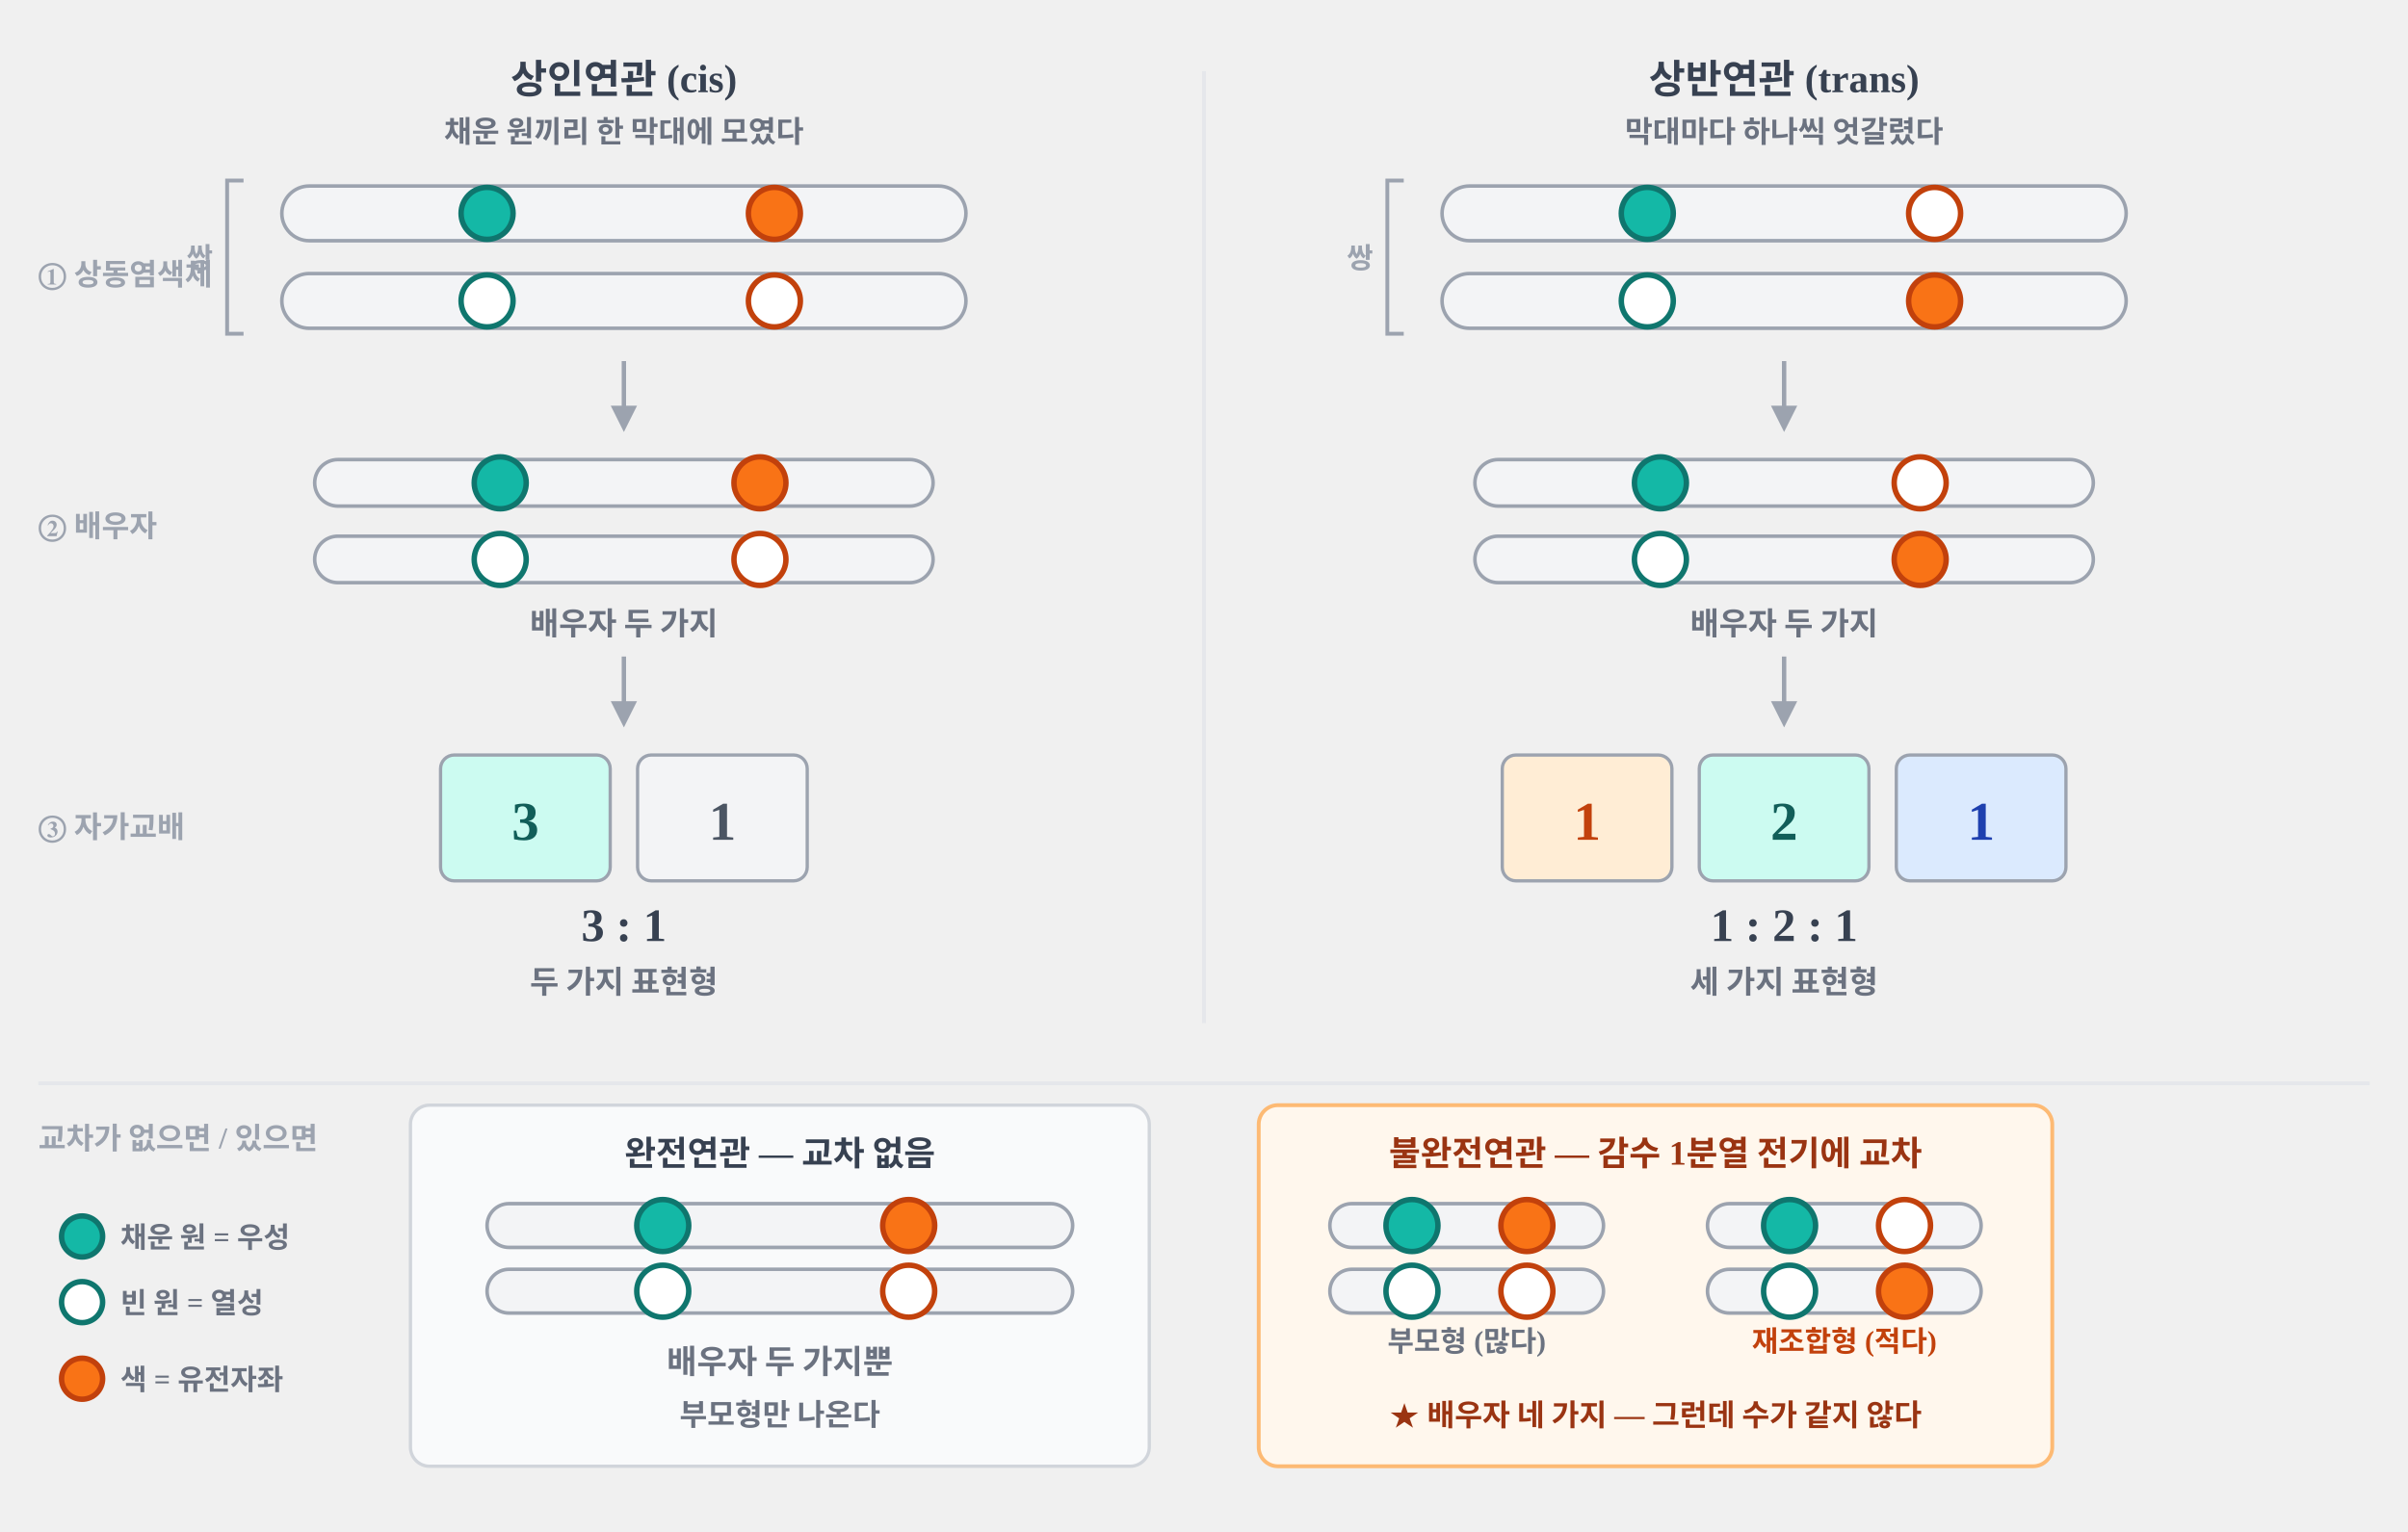
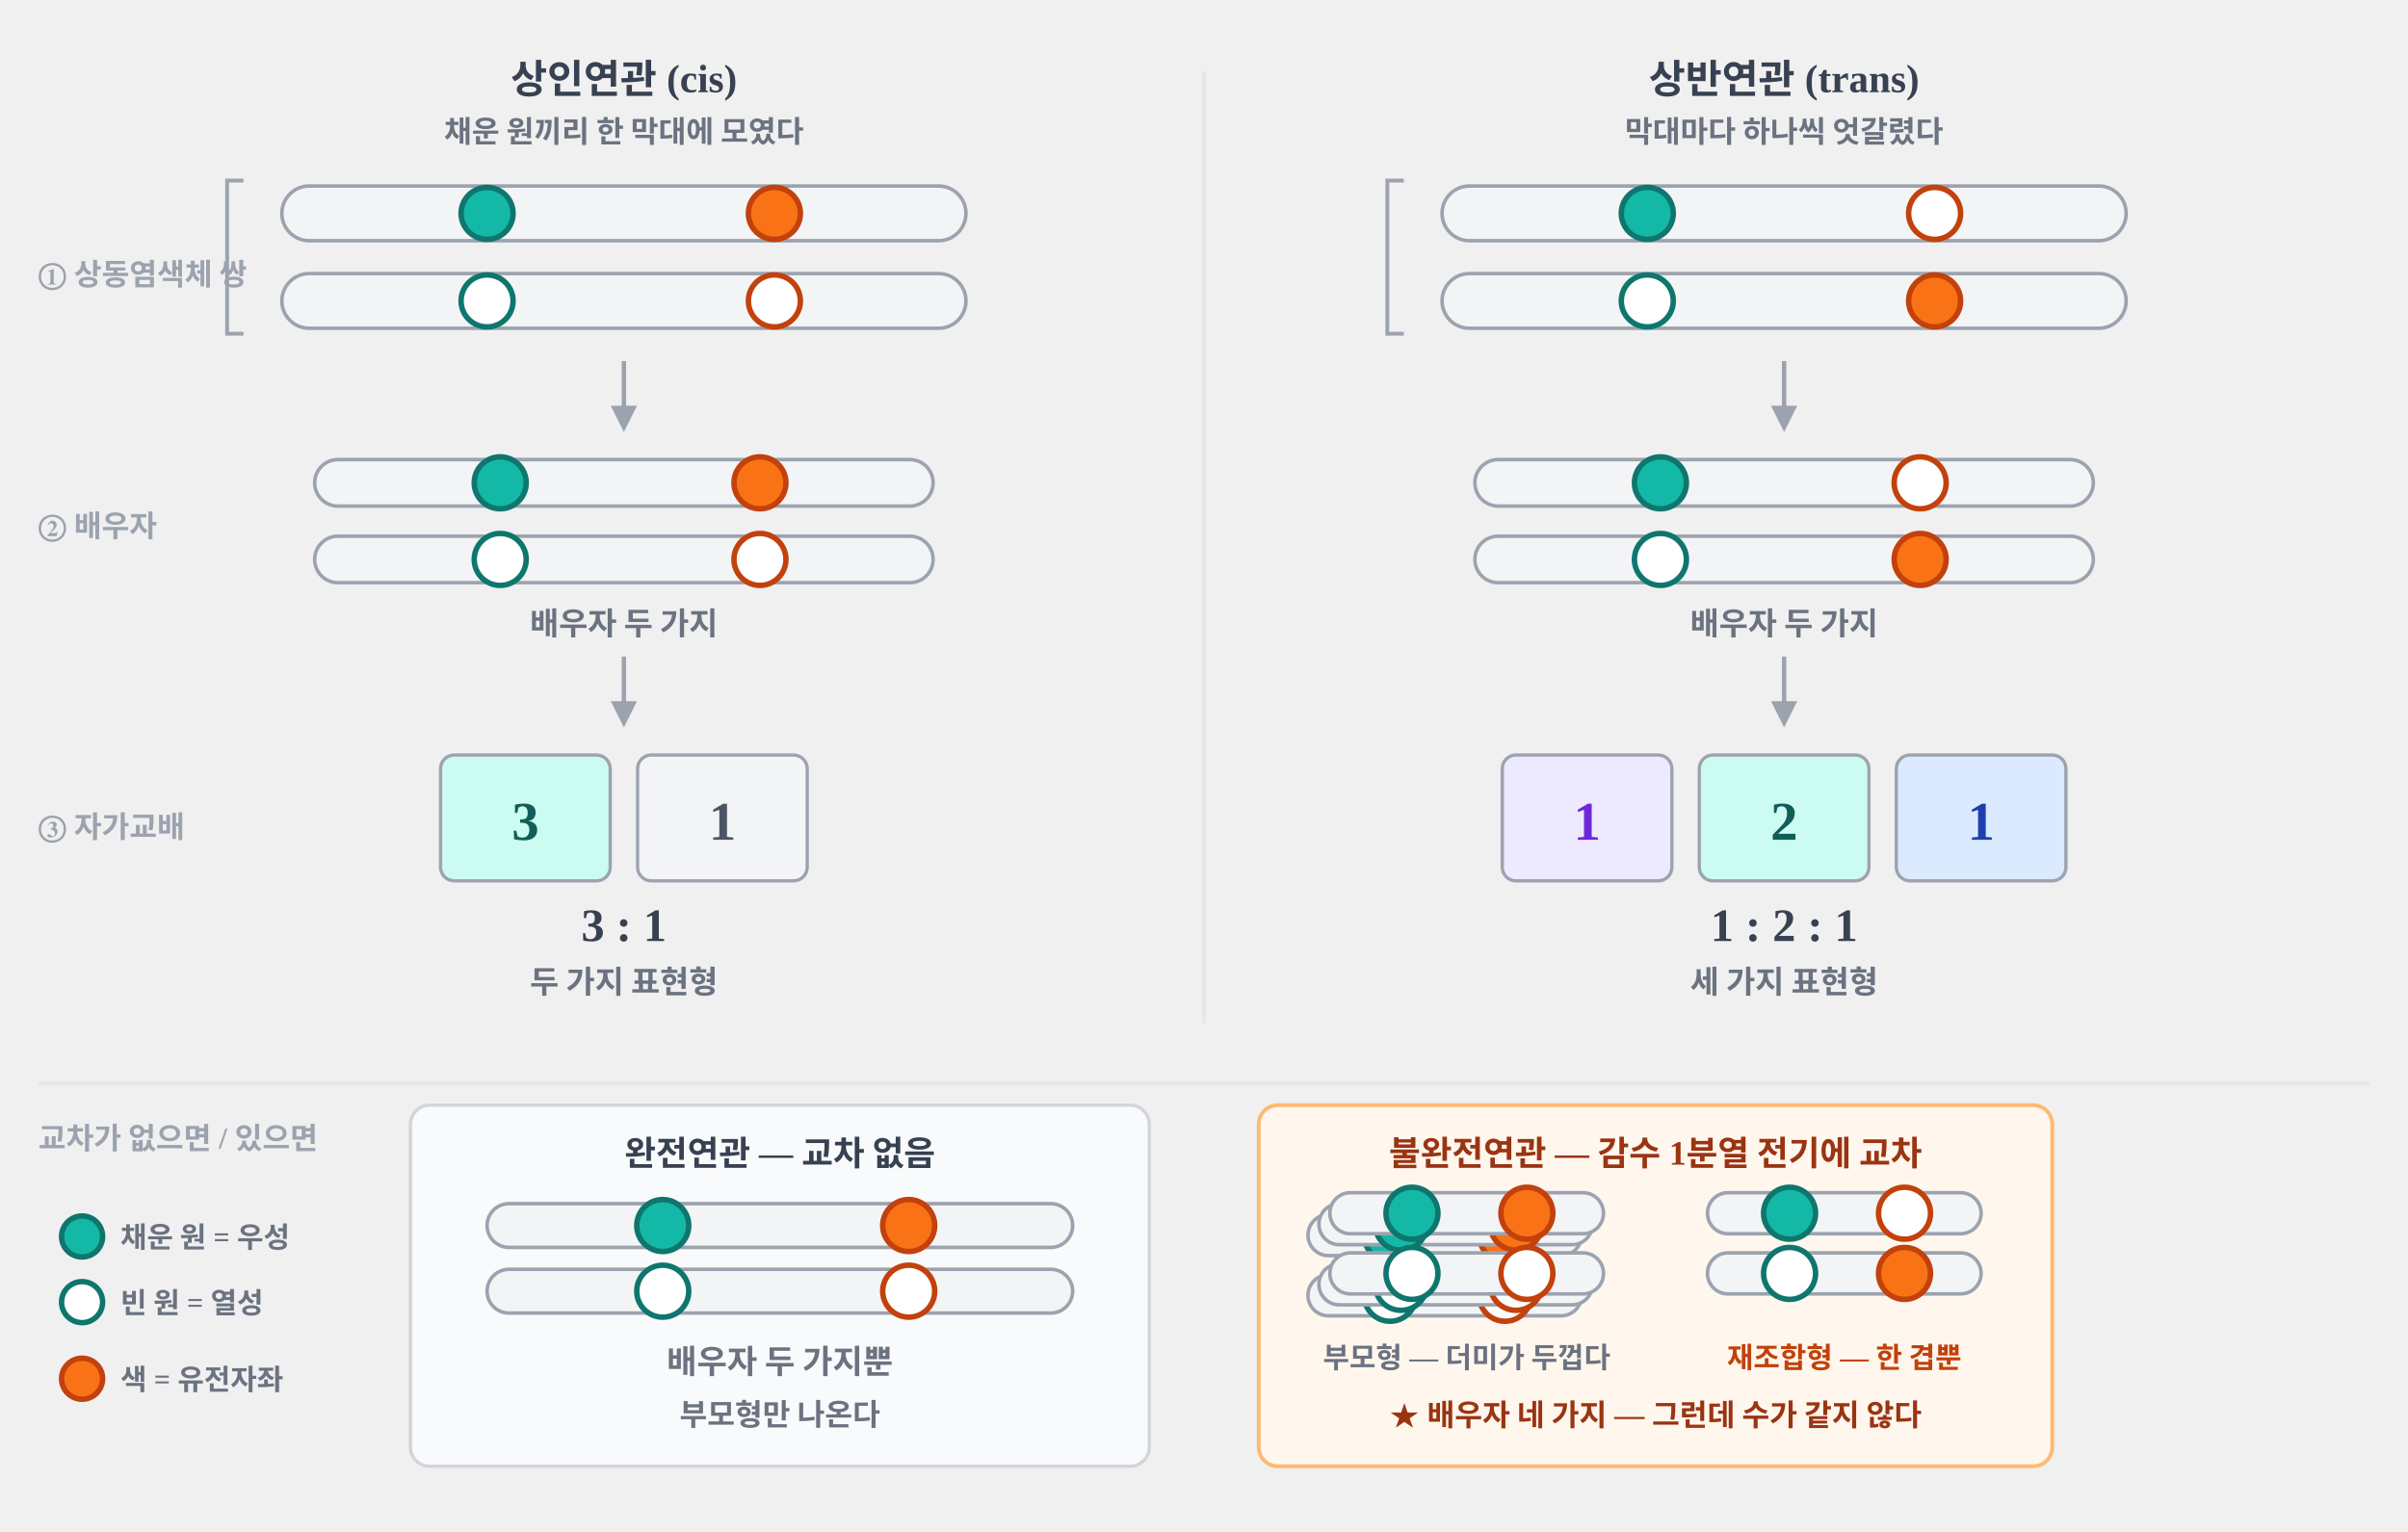
<svg viewBox="0 0 880 560" role="img" aria-labelledby="td5 dd5">
  <defs>
    <marker id="ar" viewBox="0 0 10 10" refX="8" refY="5" markerWidth="6" markerHeight="6" orient="auto">
      <path d="M0 0 L10 5 L0 10 z" fill="#9CA3AF" />
    </marker>
  </defs>
  <text x="228" y="34" text-anchor="middle" font-size="14.5" font-weight="700" fill="#374151">상인연관 (cis)</text>
  <text x="228" y="52" text-anchor="middle" font-size="11" font-weight="700" fill="#6B7280">채운 원끼리 한 막대에 모였다</text>
  <text x="652" y="34" text-anchor="middle" font-size="14.5" font-weight="700" fill="#374151">상반연관 (trans)</text>
  <text x="652" y="52" text-anchor="middle" font-size="11" font-weight="700" fill="#6B7280">막대마다 하나씩 엇갈렸다</text>
  <line x1="440" y1="26" x2="440" y2="374" stroke="#E5E7EB" stroke-width="1.4" />
-   <text x="14" y="104" text-anchor="start" font-size="11" font-weight="700" fill="#9CA3AF">① 상동염색체</text>
+   <text x="14" y="104" text-anchor="start" font-size="11" font-weight="700" fill="#9CA3AF">① 상동염색체 쌍</text>
  <text x="14" y="196" text-anchor="start" font-size="11" font-weight="700" fill="#9CA3AF">② 배우자</text>
  <text x="14" y="306" text-anchor="start" font-size="11" font-weight="700" fill="#9CA3AF">③ 자가교배</text>
  <rect x="103" y="68" width="250" height="20" rx="10" fill="#F3F4F6" stroke="#9CA3AF" stroke-width="1.3" />
  <circle cx="178" cy="78" r="9.5" fill="#14B8A6" stroke="#0F766E" stroke-width="2" />
  <circle cx="283" cy="78" r="9.5" fill="#F97316" stroke="#C2410C" stroke-width="2" />
  <rect x="103" y="100" width="250" height="20" rx="10" fill="#F3F4F6" stroke="#9CA3AF" stroke-width="1.3" />
  <circle cx="178" cy="110" r="9.5" fill="#FFFFFF" stroke="#0F766E" stroke-width="2" />
  <circle cx="283" cy="110" r="9.5" fill="#FFFFFF" stroke="#C2410C" stroke-width="2" />
  <path d="M89 66 L83 66 L83 122 L89 122" fill="none" stroke="#9CA3AF" stroke-width="1.4" />
-   <text x="73" y="98" text-anchor="middle" font-size="10.5" font-weight="700" fill="#9CA3AF">쌍</text>
  <path d="M228 132 L228 156" stroke="#9CA3AF" stroke-width="1.6" fill="none" marker-end="url(#ar)" />
  <rect x="115" y="168" width="226" height="17" rx="8.5" fill="#F3F4F6" stroke="#9CA3AF" stroke-width="1.3" />
  <circle cx="182.8" cy="176.5" r="9.5" fill="#14B8A6" stroke="#0F766E" stroke-width="2" />
  <circle cx="277.72" cy="176.5" r="9.5" fill="#F97316" stroke="#C2410C" stroke-width="2" />
  <rect x="115" y="196" width="226" height="17" rx="8.5" fill="#F3F4F6" stroke="#9CA3AF" stroke-width="1.3" />
  <circle cx="182.8" cy="204.5" r="9.5" fill="#FFFFFF" stroke="#0F766E" stroke-width="2" />
  <circle cx="277.72" cy="204.5" r="9.5" fill="#FFFFFF" stroke="#C2410C" stroke-width="2" />
  <text x="228" y="232" text-anchor="middle" font-size="11.5" font-weight="700" fill="#6B7280">배우자 두 가지</text>
  <path d="M228 240 L228 264" stroke="#9CA3AF" stroke-width="1.6" fill="none" marker-end="url(#ar)" />
  <rect x="161" y="276" width="62" height="46" rx="5" fill="#CCFBF1" stroke="#9CA3AF" stroke-width="1.2" />
  <text x="192" y="307" text-anchor="middle" font-size="20" font-weight="700" fill="#115E59">3</text>
  <rect x="233" y="276" width="62" height="46" rx="5" fill="#F3F4F6" stroke="#9CA3AF" stroke-width="1.2" />
  <text x="264" y="307" text-anchor="middle" font-size="20" font-weight="700" fill="#4B5563">1</text>
  <text x="228" y="344" text-anchor="middle" font-size="17" font-weight="700" fill="#374151">3 : 1</text>
  <text x="228" y="363" text-anchor="middle" font-size="11.5" font-weight="700" fill="#6B7280">두 가지 표현형</text>
  <rect x="527" y="68" width="250" height="20" rx="10" fill="#F3F4F6" stroke="#9CA3AF" stroke-width="1.3" />
  <circle cx="602" cy="78" r="9.5" fill="#14B8A6" stroke="#0F766E" stroke-width="2" />
  <circle cx="707" cy="78" r="9.5" fill="#FFFFFF" stroke="#C2410C" stroke-width="2" />
  <rect x="527" y="100" width="250" height="20" rx="10" fill="#F3F4F6" stroke="#9CA3AF" stroke-width="1.3" />
  <circle cx="602" cy="110" r="9.5" fill="#FFFFFF" stroke="#0F766E" stroke-width="2" />
  <circle cx="707" cy="110" r="9.5" fill="#F97316" stroke="#C2410C" stroke-width="2" />
  <path d="M513 66 L507 66 L507 122 L513 122" fill="none" stroke="#9CA3AF" stroke-width="1.4" />
-   <text x="497" y="98" text-anchor="middle" font-size="10.5" font-weight="700" fill="#9CA3AF">쌍</text>
  <path d="M652 132 L652 156" stroke="#9CA3AF" stroke-width="1.6" fill="none" marker-end="url(#ar)" />
  <rect x="539" y="168" width="226" height="17" rx="8.5" fill="#F3F4F6" stroke="#9CA3AF" stroke-width="1.3" />
  <circle cx="606.8" cy="176.5" r="9.5" fill="#14B8A6" stroke="#0F766E" stroke-width="2" />
  <circle cx="701.72" cy="176.5" r="9.5" fill="#FFFFFF" stroke="#C2410C" stroke-width="2" />
  <rect x="539" y="196" width="226" height="17" rx="8.5" fill="#F3F4F6" stroke="#9CA3AF" stroke-width="1.3" />
  <circle cx="606.8" cy="204.5" r="9.5" fill="#FFFFFF" stroke="#0F766E" stroke-width="2" />
  <circle cx="701.72" cy="204.5" r="9.5" fill="#F97316" stroke="#C2410C" stroke-width="2" />
  <text x="652" y="232" text-anchor="middle" font-size="11.5" font-weight="700" fill="#6B7280">배우자 두 가지</text>
  <path d="M652 240 L652 264" stroke="#9CA3AF" stroke-width="1.6" fill="none" marker-end="url(#ar)" />
-   <rect x="549" y="276" width="62" height="46" rx="5" fill="#FFEDD5" stroke="#9CA3AF" stroke-width="1.2" />
-   <text x="580" y="307" text-anchor="middle" font-size="20" font-weight="700" fill="#C2410C">1</text>
+   <rect x="549" y="276" width="62" height="46" rx="5" fill="#EDE9FE" stroke="#9CA3AF" stroke-width="1.2" />
+   <text x="580" y="307" text-anchor="middle" font-size="20" font-weight="700" fill="#6D28D9">1</text>
  <rect x="621" y="276" width="62" height="46" rx="5" fill="#CCFBF1" stroke="#9CA3AF" stroke-width="1.2" />
  <text x="652" y="307" text-anchor="middle" font-size="20" font-weight="700" fill="#115E59">2</text>
  <rect x="693" y="276" width="62" height="46" rx="5" fill="#DBEAFE" stroke="#9CA3AF" stroke-width="1.2" />
  <text x="724" y="307" text-anchor="middle" font-size="20" font-weight="700" fill="#1E40AF">1</text>
  <text x="652" y="344" text-anchor="middle" font-size="17" font-weight="700" fill="#374151">1 : 2 : 1</text>
  <text x="652" y="363" text-anchor="middle" font-size="11.5" font-weight="700" fill="#6B7280">세 가지 표현형</text>
  <line x1="14" y1="396" x2="866" y2="396" stroke="#E5E7EB" stroke-width="1.4" />
  <text x="14" y="420" text-anchor="start" font-size="11" font-weight="700" fill="#9CA3AF">교차가 없으면 / 있으면</text>
  <rect x="150" y="404" width="270" height="132" rx="7" fill="#F9FAFB" stroke="#D1D5DB" stroke-width="1.2" />
  <text x="285" y="426" text-anchor="middle" font-size="12.5" font-weight="700" fill="#374151">완전연관 — 교차 없음</text>
  <rect x="178" y="440" width="214" height="16" rx="8" fill="#F3F4F6" stroke="#9CA3AF" stroke-width="1.3" />
  <circle cx="242.2" cy="448" r="9.5" fill="#14B8A6" stroke="#0F766E" stroke-width="2" />
  <circle cx="332.08" cy="448" r="9.5" fill="#F97316" stroke="#C2410C" stroke-width="2" />
  <rect x="178" y="464" width="214" height="16" rx="8" fill="#F3F4F6" stroke="#9CA3AF" stroke-width="1.3" />
  <circle cx="242.2" cy="472" r="9.5" fill="#FFFFFF" stroke="#0F766E" stroke-width="2" />
  <circle cx="332.08" cy="472" r="9.5" fill="#FFFFFF" stroke="#C2410C" stroke-width="2" />
  <text x="285" y="502" text-anchor="middle" font-size="12" font-weight="700" fill="#6B7280">배우자 두 가지뿐</text>
  <text x="285" y="521" text-anchor="middle" font-size="11" font-weight="700" fill="#6B7280">부모형만 나온다</text>
  <rect x="460" y="404" width="290" height="132" rx="7" fill="#FFF7ED" stroke="#FDBA74" stroke-width="1.4" />
  <text x="605" y="426" text-anchor="middle" font-size="12.5" font-weight="700" fill="#9A3412">불완전연관 — 감수 1분열 전기에 교차</text>
-   <rect x="486" y="440" width="100" height="16" rx="8" fill="#F3F4F6" stroke="#9CA3AF" stroke-width="1.3" />
-   <circle cx="516" cy="448" r="9.5" fill="#14B8A6" stroke="#0F766E" stroke-width="2" />
-   <circle cx="558" cy="448" r="9.5" fill="#F97316" stroke="#C2410C" stroke-width="2" />
-   <rect x="486" y="464" width="100" height="16" rx="8" fill="#F3F4F6" stroke="#9CA3AF" stroke-width="1.3" />
-   <circle cx="516" cy="472" r="9.5" fill="#FFFFFF" stroke="#0F766E" stroke-width="2" />
-   <circle cx="558" cy="472" r="9.5" fill="#FFFFFF" stroke="#C2410C" stroke-width="2" />
-   <text x="536" y="494" text-anchor="middle" font-size="10.5" font-weight="700" fill="#6B7280">부모형 (많다)</text>
-   <rect x="624" y="440" width="100" height="16" rx="8" fill="#F3F4F6" stroke="#9CA3AF" stroke-width="1.3" />
-   <circle cx="654" cy="448" r="9.5" fill="#14B8A6" stroke="#0F766E" stroke-width="2" />
-   <circle cx="696" cy="448" r="9.5" fill="#FFFFFF" stroke="#C2410C" stroke-width="2" />
-   <rect x="624" y="464" width="100" height="16" rx="8" fill="#F3F4F6" stroke="#9CA3AF" stroke-width="1.3" />
-   <circle cx="654" cy="472" r="9.5" fill="#FFFFFF" stroke="#0F766E" stroke-width="2" />
-   <circle cx="696" cy="472" r="9.5" fill="#F97316" stroke="#C2410C" stroke-width="2" />
-   <text x="674" y="494" text-anchor="middle" font-size="10.5" font-weight="700" fill="#C2410C">재조합형 (적다)</text>
+   <rect x="478" y="444" width="100" height="15" rx="7.5" fill="#F3F4F6" stroke="#9CA3AF" stroke-width="1.3" />
+   <circle cx="508" cy="451.5" r="9.5" fill="#14B8A6" stroke="#0F766E" stroke-width="2" />
+   <circle cx="550" cy="451.5" r="9.5" fill="#F97316" stroke="#C2410C" stroke-width="2" />
+   <rect x="478" y="466" width="100" height="15" rx="7.5" fill="#F3F4F6" stroke="#9CA3AF" stroke-width="1.3" />
+   <circle cx="508" cy="473.5" r="9.5" fill="#FFFFFF" stroke="#0F766E" stroke-width="2" />
+   <circle cx="550" cy="473.5" r="9.5" fill="#FFFFFF" stroke="#C2410C" stroke-width="2" />
+   <rect x="482" y="440" width="100" height="15" rx="7.5" fill="#F3F4F6" stroke="#9CA3AF" stroke-width="1.3" />
+   <circle cx="512" cy="447.5" r="9.5" fill="#14B8A6" stroke="#0F766E" stroke-width="2" />
+   <circle cx="554" cy="447.5" r="9.5" fill="#F97316" stroke="#C2410C" stroke-width="2" />
+   <rect x="482" y="462" width="100" height="15" rx="7.5" fill="#F3F4F6" stroke="#9CA3AF" stroke-width="1.3" />
+   <circle cx="512" cy="469.5" r="9.5" fill="#FFFFFF" stroke="#0F766E" stroke-width="2" />
+   <circle cx="554" cy="469.5" r="9.5" fill="#FFFFFF" stroke="#C2410C" stroke-width="2" />
+   <rect x="486" y="436" width="100" height="15" rx="7.5" fill="#F3F4F6" stroke="#9CA3AF" stroke-width="1.3" />
+   <circle cx="516" cy="443.5" r="9.5" fill="#14B8A6" stroke="#0F766E" stroke-width="2" />
+   <circle cx="558" cy="443.5" r="9.5" fill="#F97316" stroke="#C2410C" stroke-width="2" />
+   <rect x="486" y="458" width="100" height="15" rx="7.5" fill="#F3F4F6" stroke="#9CA3AF" stroke-width="1.3" />
+   <circle cx="516" cy="465.5" r="9.5" fill="#FFFFFF" stroke="#0F766E" stroke-width="2" />
+   <circle cx="558" cy="465.5" r="9.5" fill="#FFFFFF" stroke="#C2410C" stroke-width="2" />
+   <text x="536" y="500" text-anchor="middle" font-size="10.5" font-weight="700" fill="#6B7280">부모형 — 더미가 두껍다</text>
+   <rect x="624" y="436" width="100" height="15" rx="7.5" fill="#F3F4F6" stroke="#9CA3AF" stroke-width="1.3" />
+   <circle cx="654" cy="443.5" r="9.5" fill="#14B8A6" stroke="#0F766E" stroke-width="2" />
+   <circle cx="696" cy="443.5" r="9.5" fill="#FFFFFF" stroke="#C2410C" stroke-width="2" />
+   <rect x="624" y="458" width="100" height="15" rx="7.5" fill="#F3F4F6" stroke="#9CA3AF" stroke-width="1.3" />
+   <circle cx="654" cy="465.5" r="9.5" fill="#FFFFFF" stroke="#0F766E" stroke-width="2" />
+   <circle cx="696" cy="465.5" r="9.5" fill="#F97316" stroke="#C2410C" stroke-width="2" />
+   <text x="674" y="500" text-anchor="middle" font-size="10.5" font-weight="700" fill="#C2410C">재조합형 — 한 겹뿐</text>
  <text x="605" y="521" text-anchor="middle" font-size="11" font-weight="700" fill="#9A3412">★ 배우자 네 가지 — 그런데 수가 같지 않다</text>
  <g>
    <circle cx="30" cy="452" r="7.5" fill="#14B8A6" stroke="#0F766E" stroke-width="2" />
    <circle cx="30" cy="476" r="7.5" fill="#FFFFFF" stroke="#0F766E" stroke-width="2" />
    <text x="44" y="456" text-anchor="start" font-size="10.5" font-weight="700" fill="#6B7280">채운 원 = 우성</text>
    <text x="44" y="480" text-anchor="start" font-size="10.5" font-weight="700" fill="#6B7280">빈 원 = 열성</text>
    <circle cx="30" cy="504" r="7.5" fill="#F97316" stroke="#C2410C" stroke-width="2" />
    <text x="44" y="508" text-anchor="start" font-size="10.5" font-weight="700" fill="#6B7280">색 = 유전자좌</text>
  </g>
</svg>
